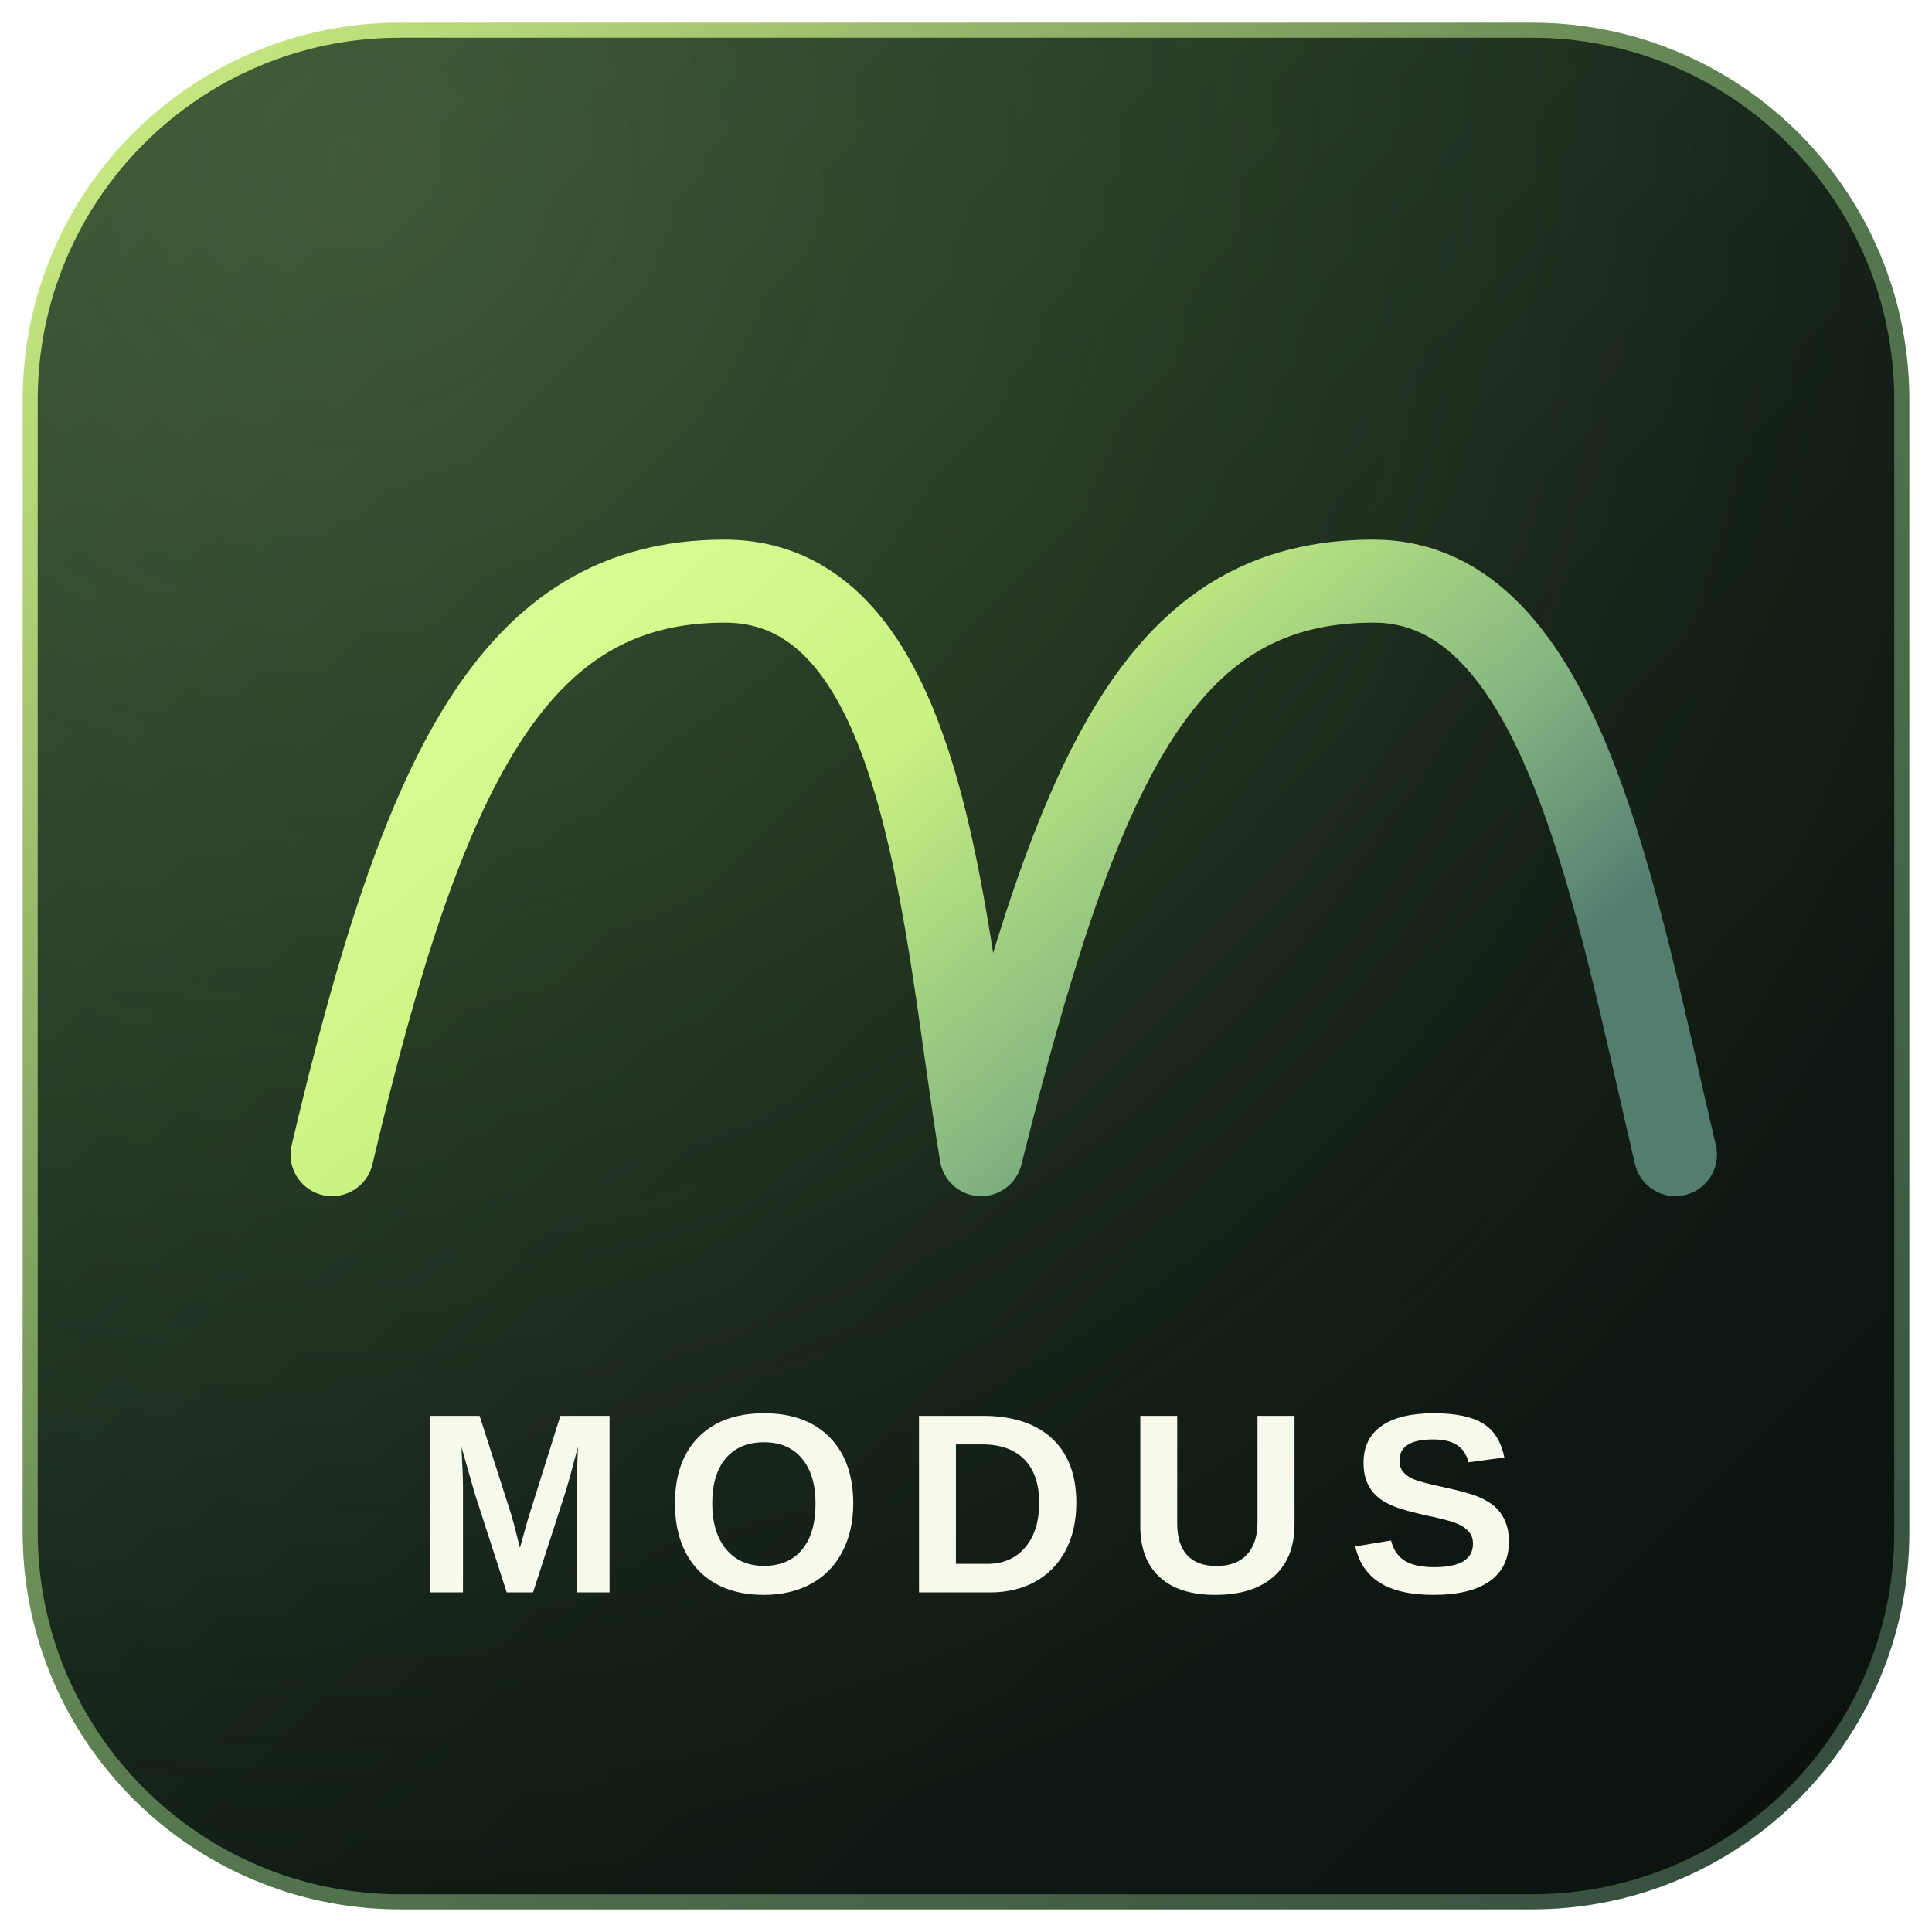
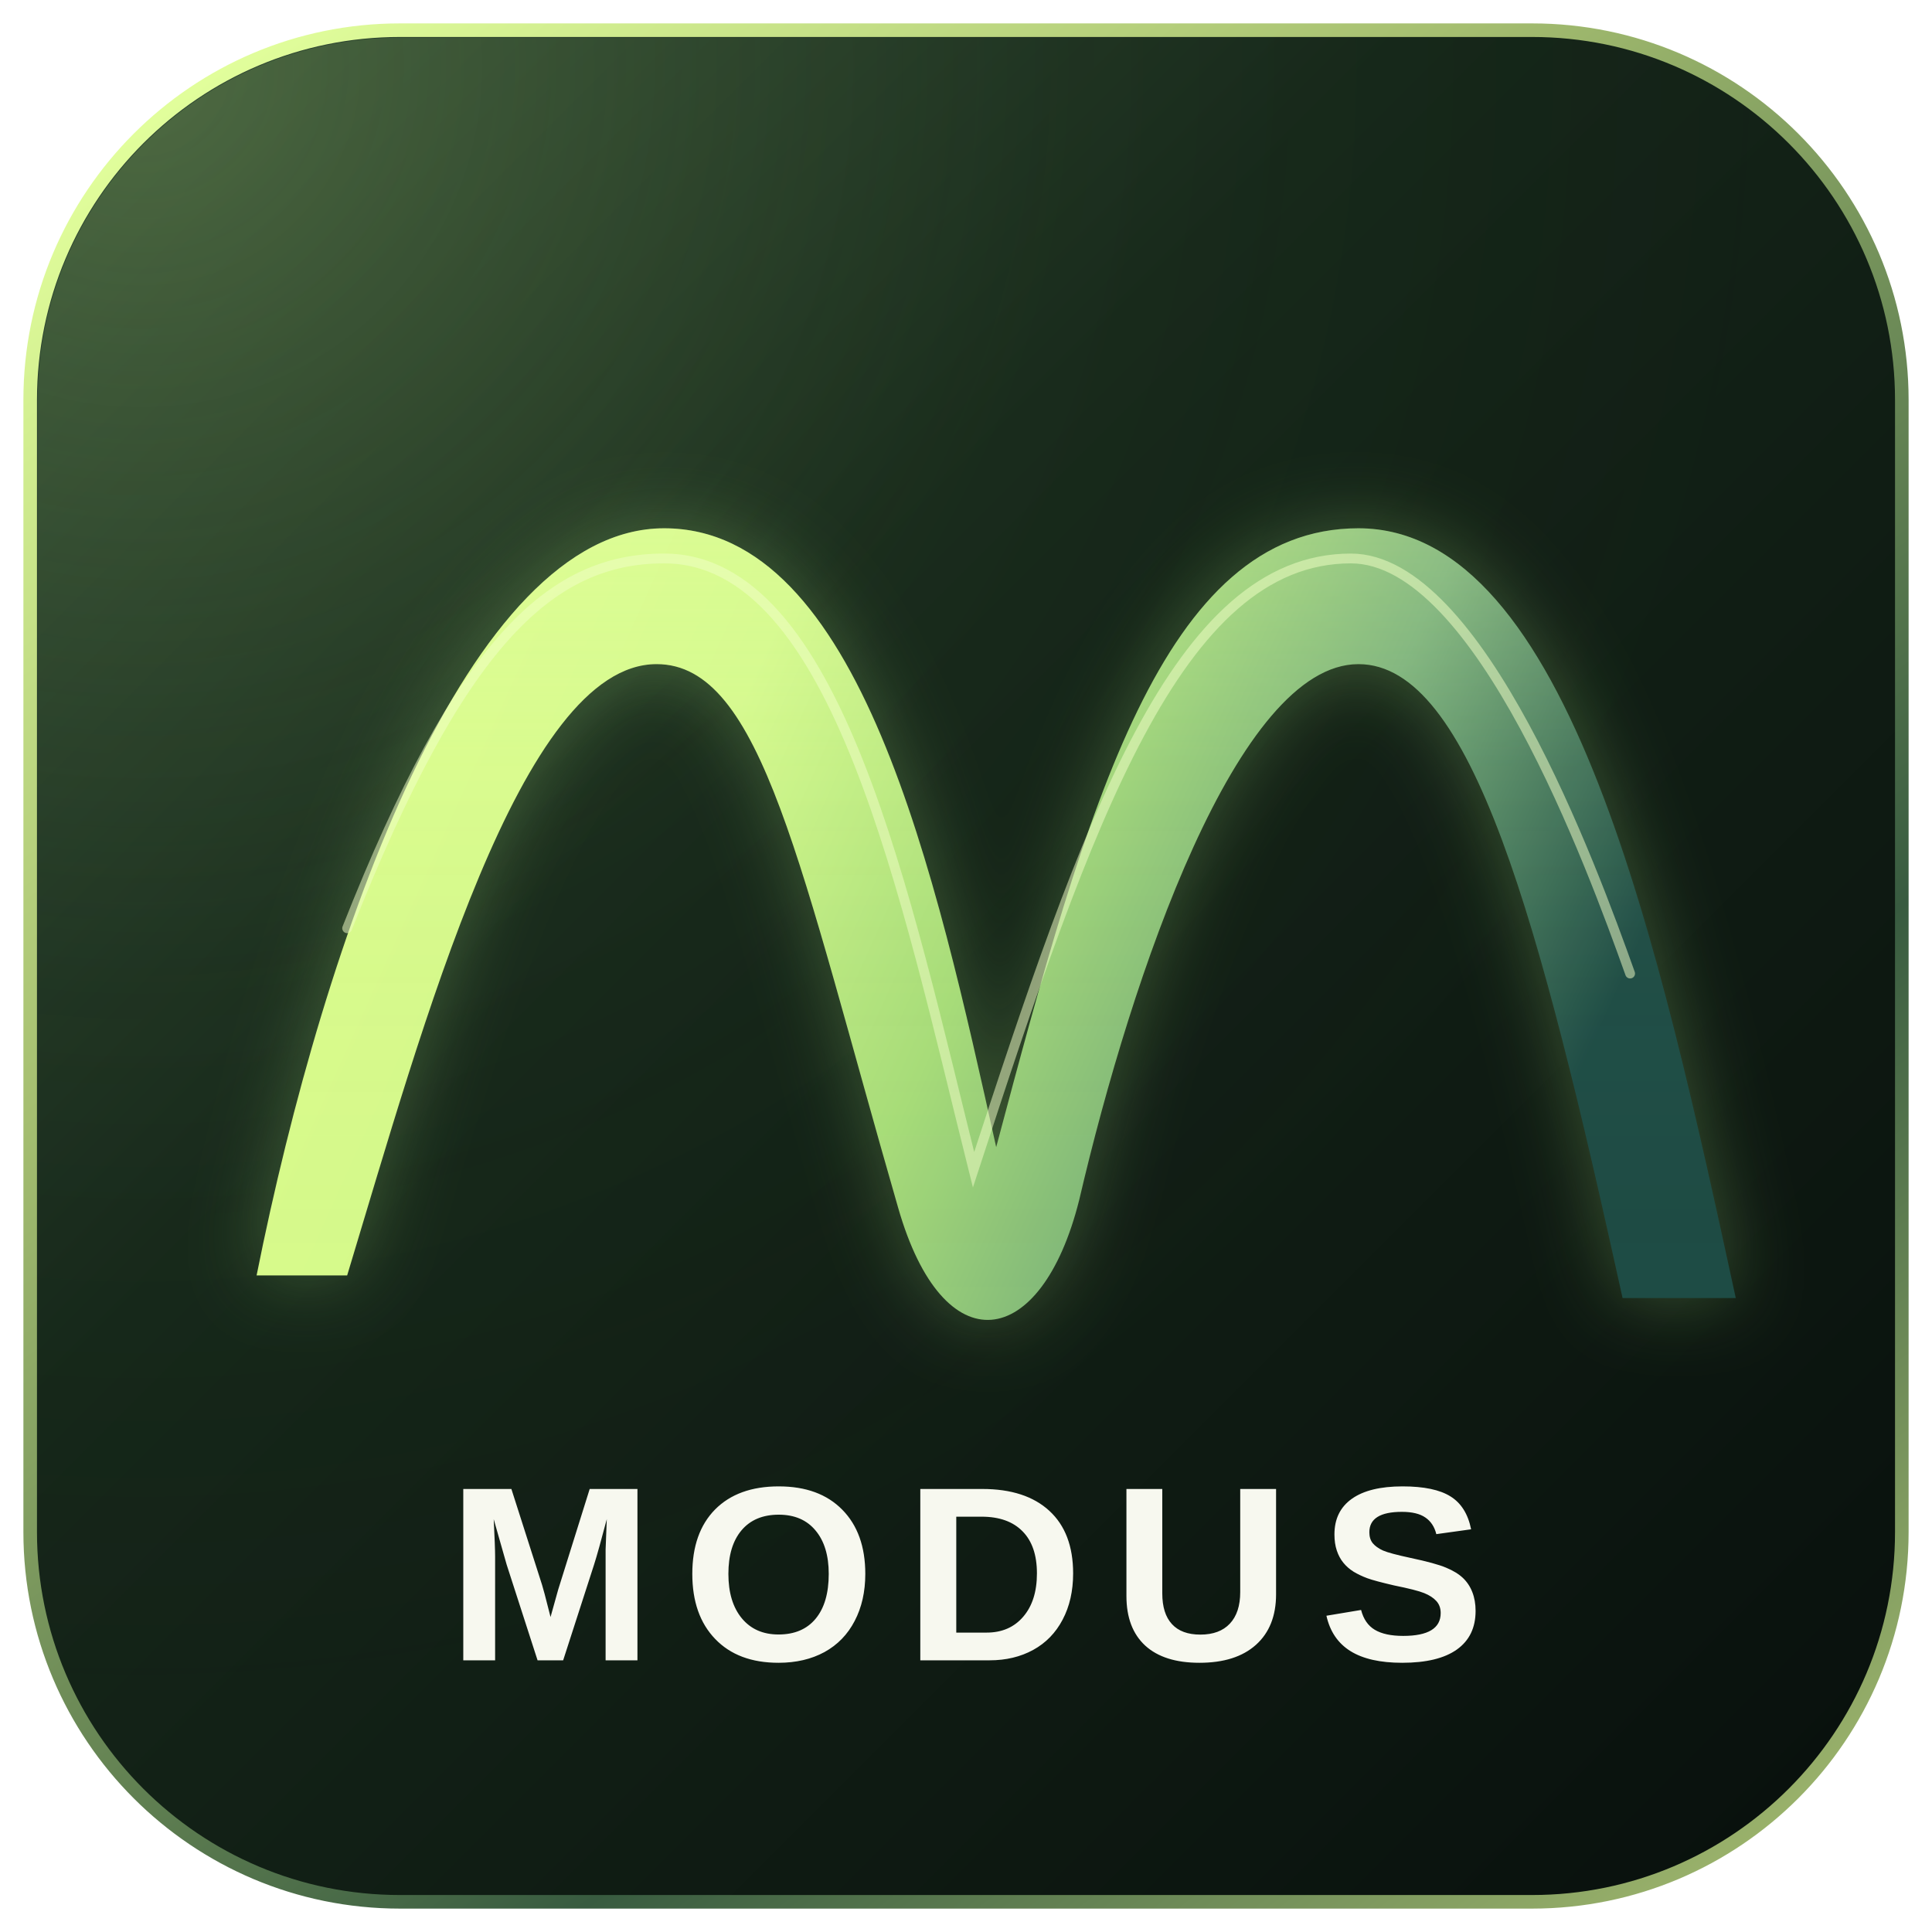
- <svg xmlns="http://www.w3.org/2000/svg" viewBox="0 0 256 256" role="img" aria-labelledby="appTitle appDesc">
+ <svg xmlns="http://www.w3.org/2000/svg" viewBox="0 0 256 256" role="img" aria-labelledby="title desc">
  <defs>
-     <linearGradient id="appBg" x1="0" y1="0" x2="1" y2="1">
-       <stop offset="0" stop-color="#263f2b" />
-       <stop offset=".58" stop-color="#101b14" />
-       <stop offset="1" stop-color="#0b120e" />
+     <linearGradient id="bg" x1="0" y1="0" x2="1" y2="1">
+       <stop stop-color="#314b34" />
+       <stop offset=".37" stop-color="#152619" />
+       <stop offset="1" stop-color="#080f0c" />
    </linearGradient>
-     <linearGradient id="appArch" x1="0" y1="0" x2="1" y2=".5">
-       <stop offset="0" stop-color="#e2ff9b" />
-       <stop offset=".45" stop-color="#c9f281" />
-       <stop offset=".78" stop-color="#86b881" />
-       <stop offset="1" stop-color="#547d71" />
+     <radialGradient id="light" cx=".06" cy=".02" r=".98">
+       <stop stop-color="#b3da79" stop-opacity=".25" />
+       <stop offset=".5" stop-color="#638b4c" stop-opacity=".055" />
+       <stop offset="1" stop-color="#000" stop-opacity="0" />
+     </radialGradient>
+     <linearGradient id="border" x1=".12" y1="0" x2=".88" y2="1">
+       <stop stop-color="#e2ff9c" />
+       <stop offset=".31" stop-color="#a5be70" />
+       <stop offset=".72" stop-color="#385b40" />
+       <stop offset="1" stop-color="#9ab26b" />
    </linearGradient>
-     <linearGradient id="appEdge" x1="0" y1="0" x2="1" y2="1">
-       <stop offset="0" stop-color="#d5f486" />
-       <stop offset=".5" stop-color="#567a4f" />
-       <stop offset="1" stop-color="#334b3e" />
+     <linearGradient id="ribbon" x1="0" y1="0" x2="1" y2=".24">
+       <stop stop-color="#dfff8d" />
+       <stop offset=".36" stop-color="#d4f98b" />
+       <stop offset=".58" stop-color="#a8dd79" />
+       <stop offset=".77" stop-color="#78af79" />
+       <stop offset="1" stop-color="#1e4c45" />
    </linearGradient>
-     <radialGradient id="appGlow" cx=".17" cy=".07" r=".93">
-       <stop offset="0" stop-color="#b6e678" stop-opacity=".2" />
-       <stop offset="1" stop-color="#b6e678" stop-opacity="0" />
-     </radialGradient>
+     <linearGradient id="fade" x1="0" y1="0" x2="0" y2="1">
+       <stop stop-color="#ecffb4" stop-opacity=".45" />
+       <stop offset=".3" stop-color="#edffc4" stop-opacity=".1" />
+       <stop offset="1" stop-color="#0b1f12" stop-opacity="0" />
+     </linearGradient>
+     <filter id="glow" x="-30%" y="-30%" width="160%" height="160%">
+       <feGaussianBlur stdDeviation="5" />
+     </filter>
  </defs>
-   <rect x="4" y="4" width="248" height="248" rx="49" fill="url(#appBg)" stroke="url(#appEdge)" stroke-width="2" />
-   <rect x="5" y="5" width="246" height="246" rx="48" fill="url(#appGlow)" />
-   <path d="M44 153C56 102 68 77 96 77C123 77 125 123 130 153C143 101 154 77 182 77C207 77 214 119 222 153" fill="none" stroke="url(#appArch)" stroke-width="11" stroke-linecap="round" stroke-linejoin="round" />
-   <text x="128" y="211" fill="#f7f9ed" font-family="Manrope,Arial,sans-serif" font-size="34" font-weight="800" letter-spacing="5" text-anchor="middle">MODUS</text>
+   <rect x="4" y="4" width="248" height="248" rx="49" fill="url(#bg)" />
+   <rect x="5" y="5" width="246" height="246" rx="48" fill="url(#light)" />
+   <rect x="4" y="4" width="248" height="248" rx="49" stroke="url(#border)" stroke-width="1.8" fill="none" />
+   <path d="M34 169 C43 124 62 70 88 70 C114 70 124 116 132 152 C144 107 154 70 180 70 C208 70 220 126 230 172 L215 172 C204 122 195 88 180 88 C164 88 150 129 143 159 C138 179 125 181 119 160 C106 115 101 88 87 88 C69 88 56 136 46 169 Z" fill="#8abe69" opacity=".36" filter="url(#glow)" />
+   <path d="M34 169 C43 124 62 70 88 70 C114 70 124 116 132 152 C144 107 154 70 180 70 C208 70 220 126 230 172 L215 172 C204 122 195 88 180 88 C164 88 150 129 143 159 C138 179 125 181 119 160 C106 115 101 88 87 88 C69 88 56 136 46 169 Z" fill="url(#ribbon)" />
+   <path d="M46 123 C61 85 73 74 88 74 C111 74 120 119 129 155 C144 109 156 74 179 74 C196 74 211 115 216 129" stroke="#f1ffc7" stroke-width="1.3" stroke-linecap="round" fill="none" opacity=".52" />
+   <path d="M34 169 C43 124 62 70 88 70 C114 70 124 116 132 152 C144 107 154 70 180 70 C208 70 220 126 230 172 L215 172 C204 122 195 88 180 88 C164 88 150 129 143 159 C138 179 125 181 119 160 C106 115 101 88 87 88 C69 88 56 136 46 169 Z" fill="url(#fade)" opacity=".42" />
+   <text x="128" y="220" text-anchor="middle" fill="#f7f8ef" font-family="Manrope,Arial,Helvetica,sans-serif" font-weight="800" font-size="33" letter-spacing="3.7">MODUS</text>
</svg>
